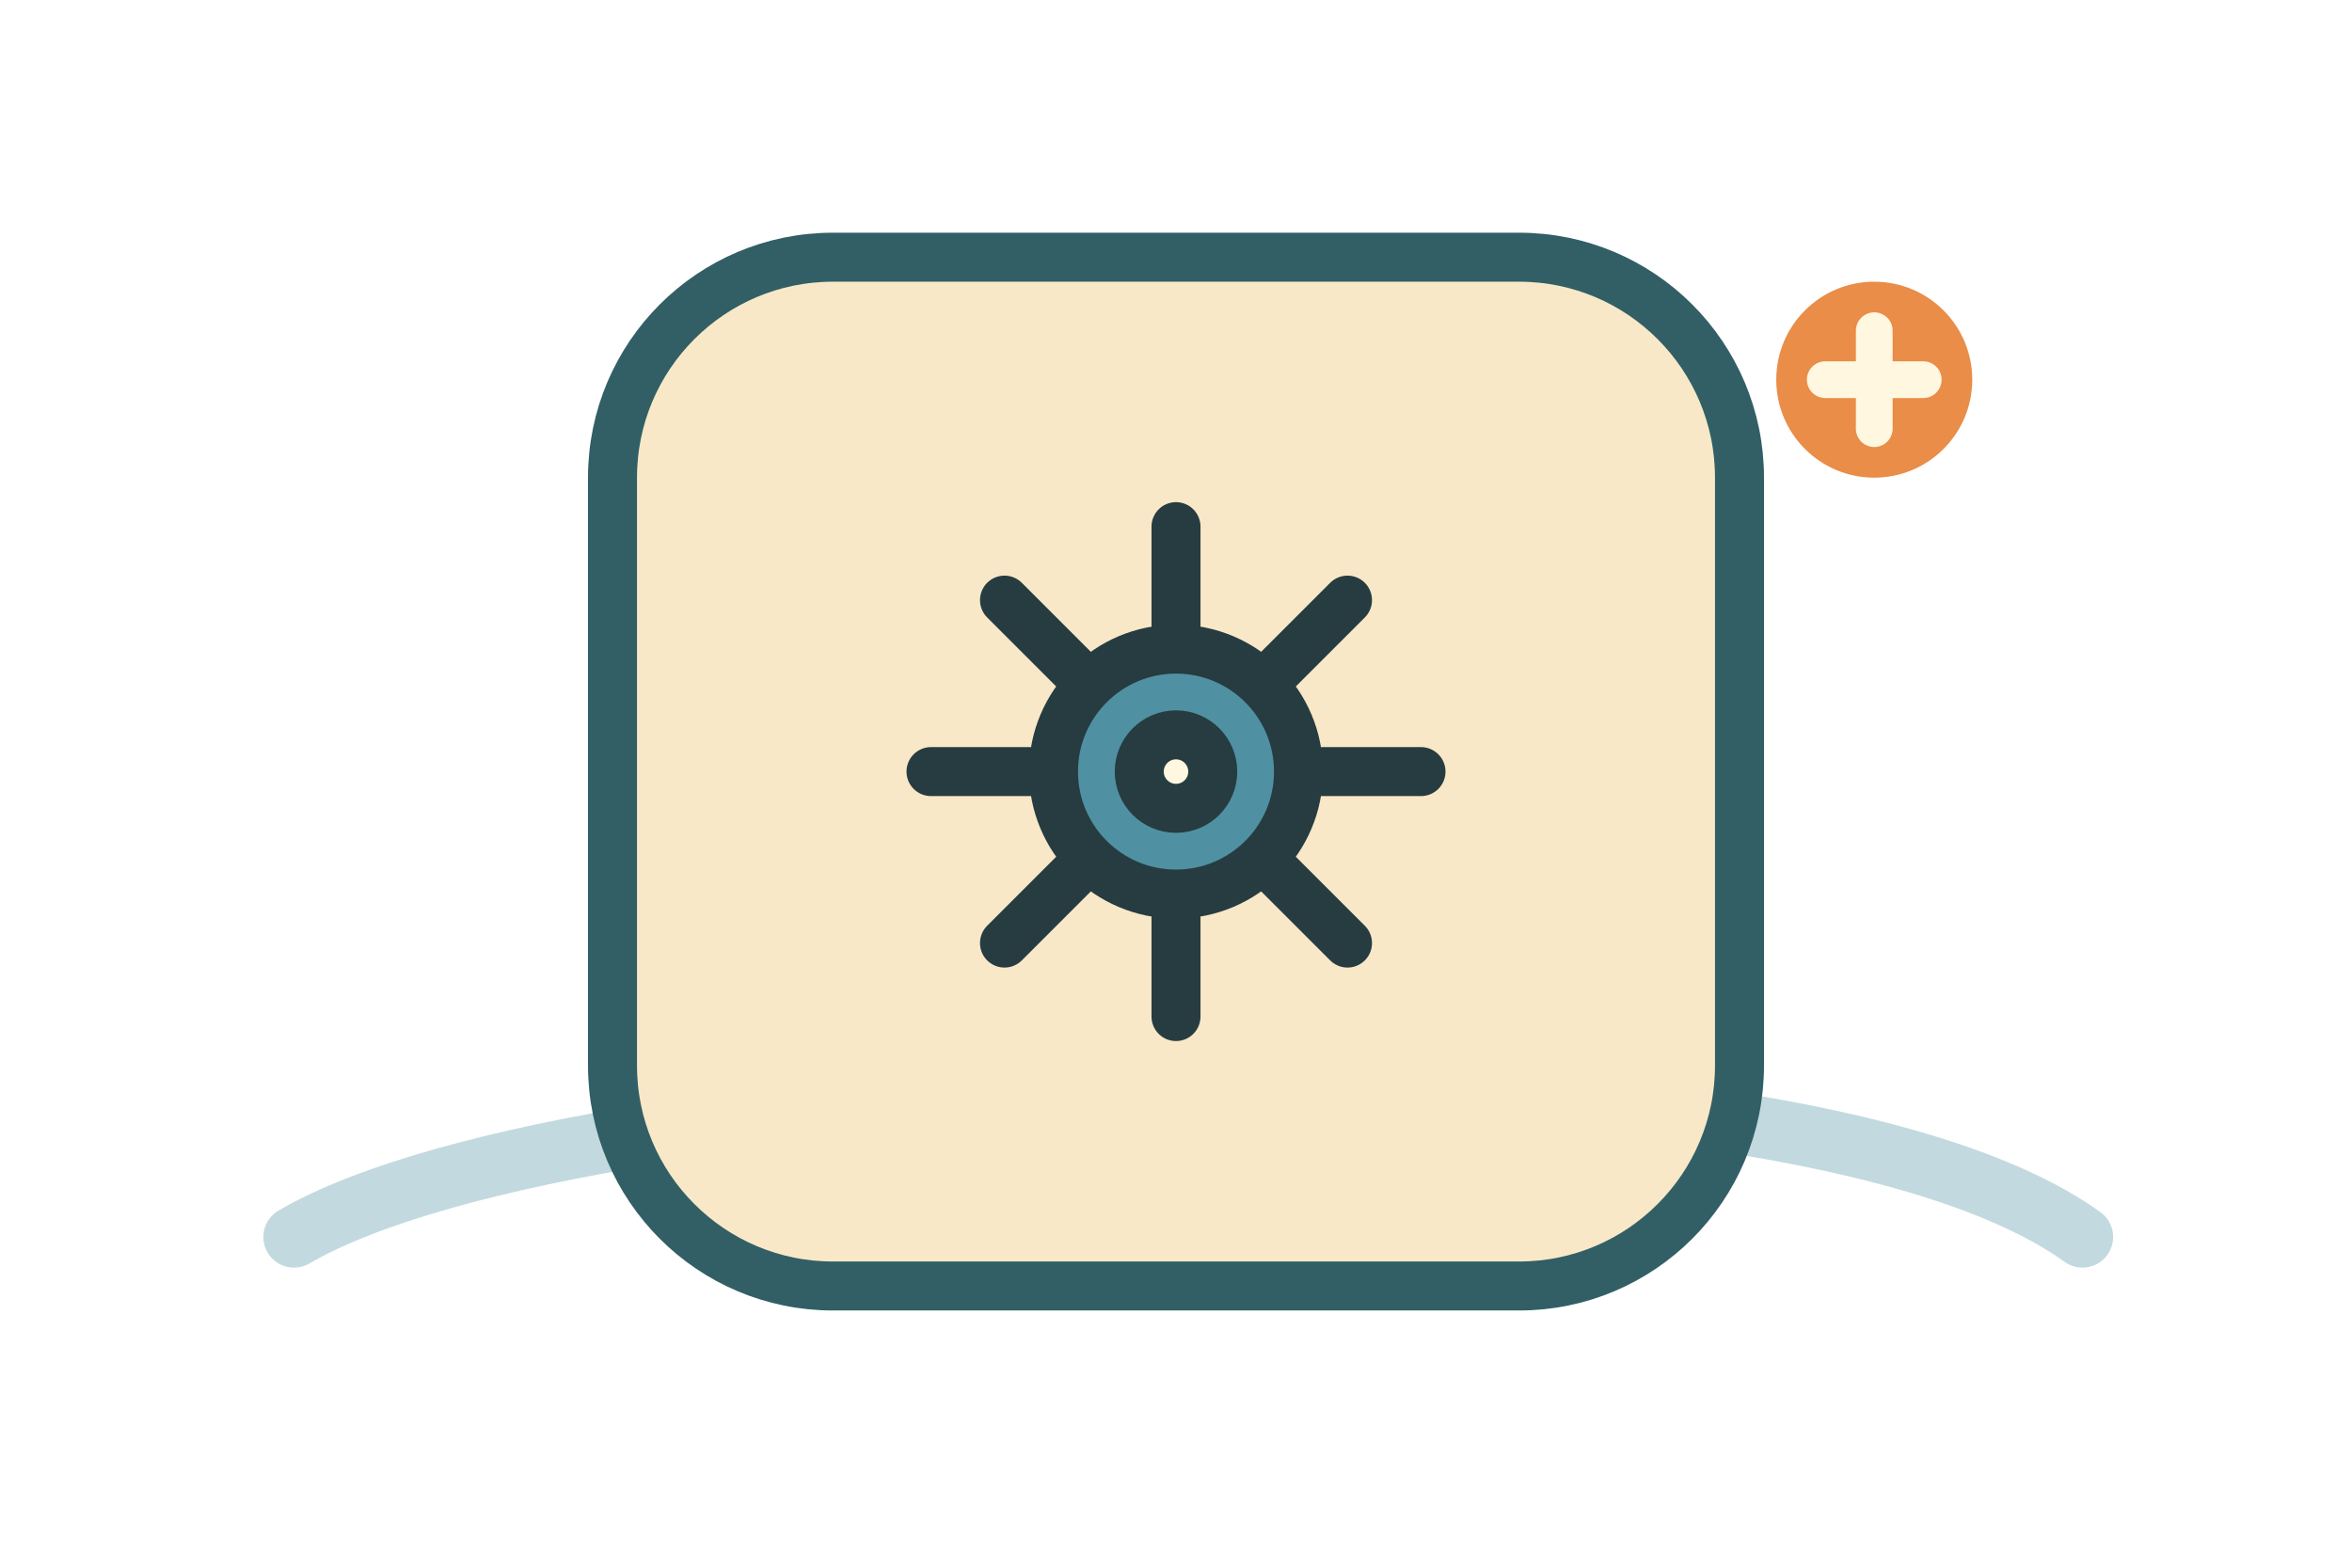
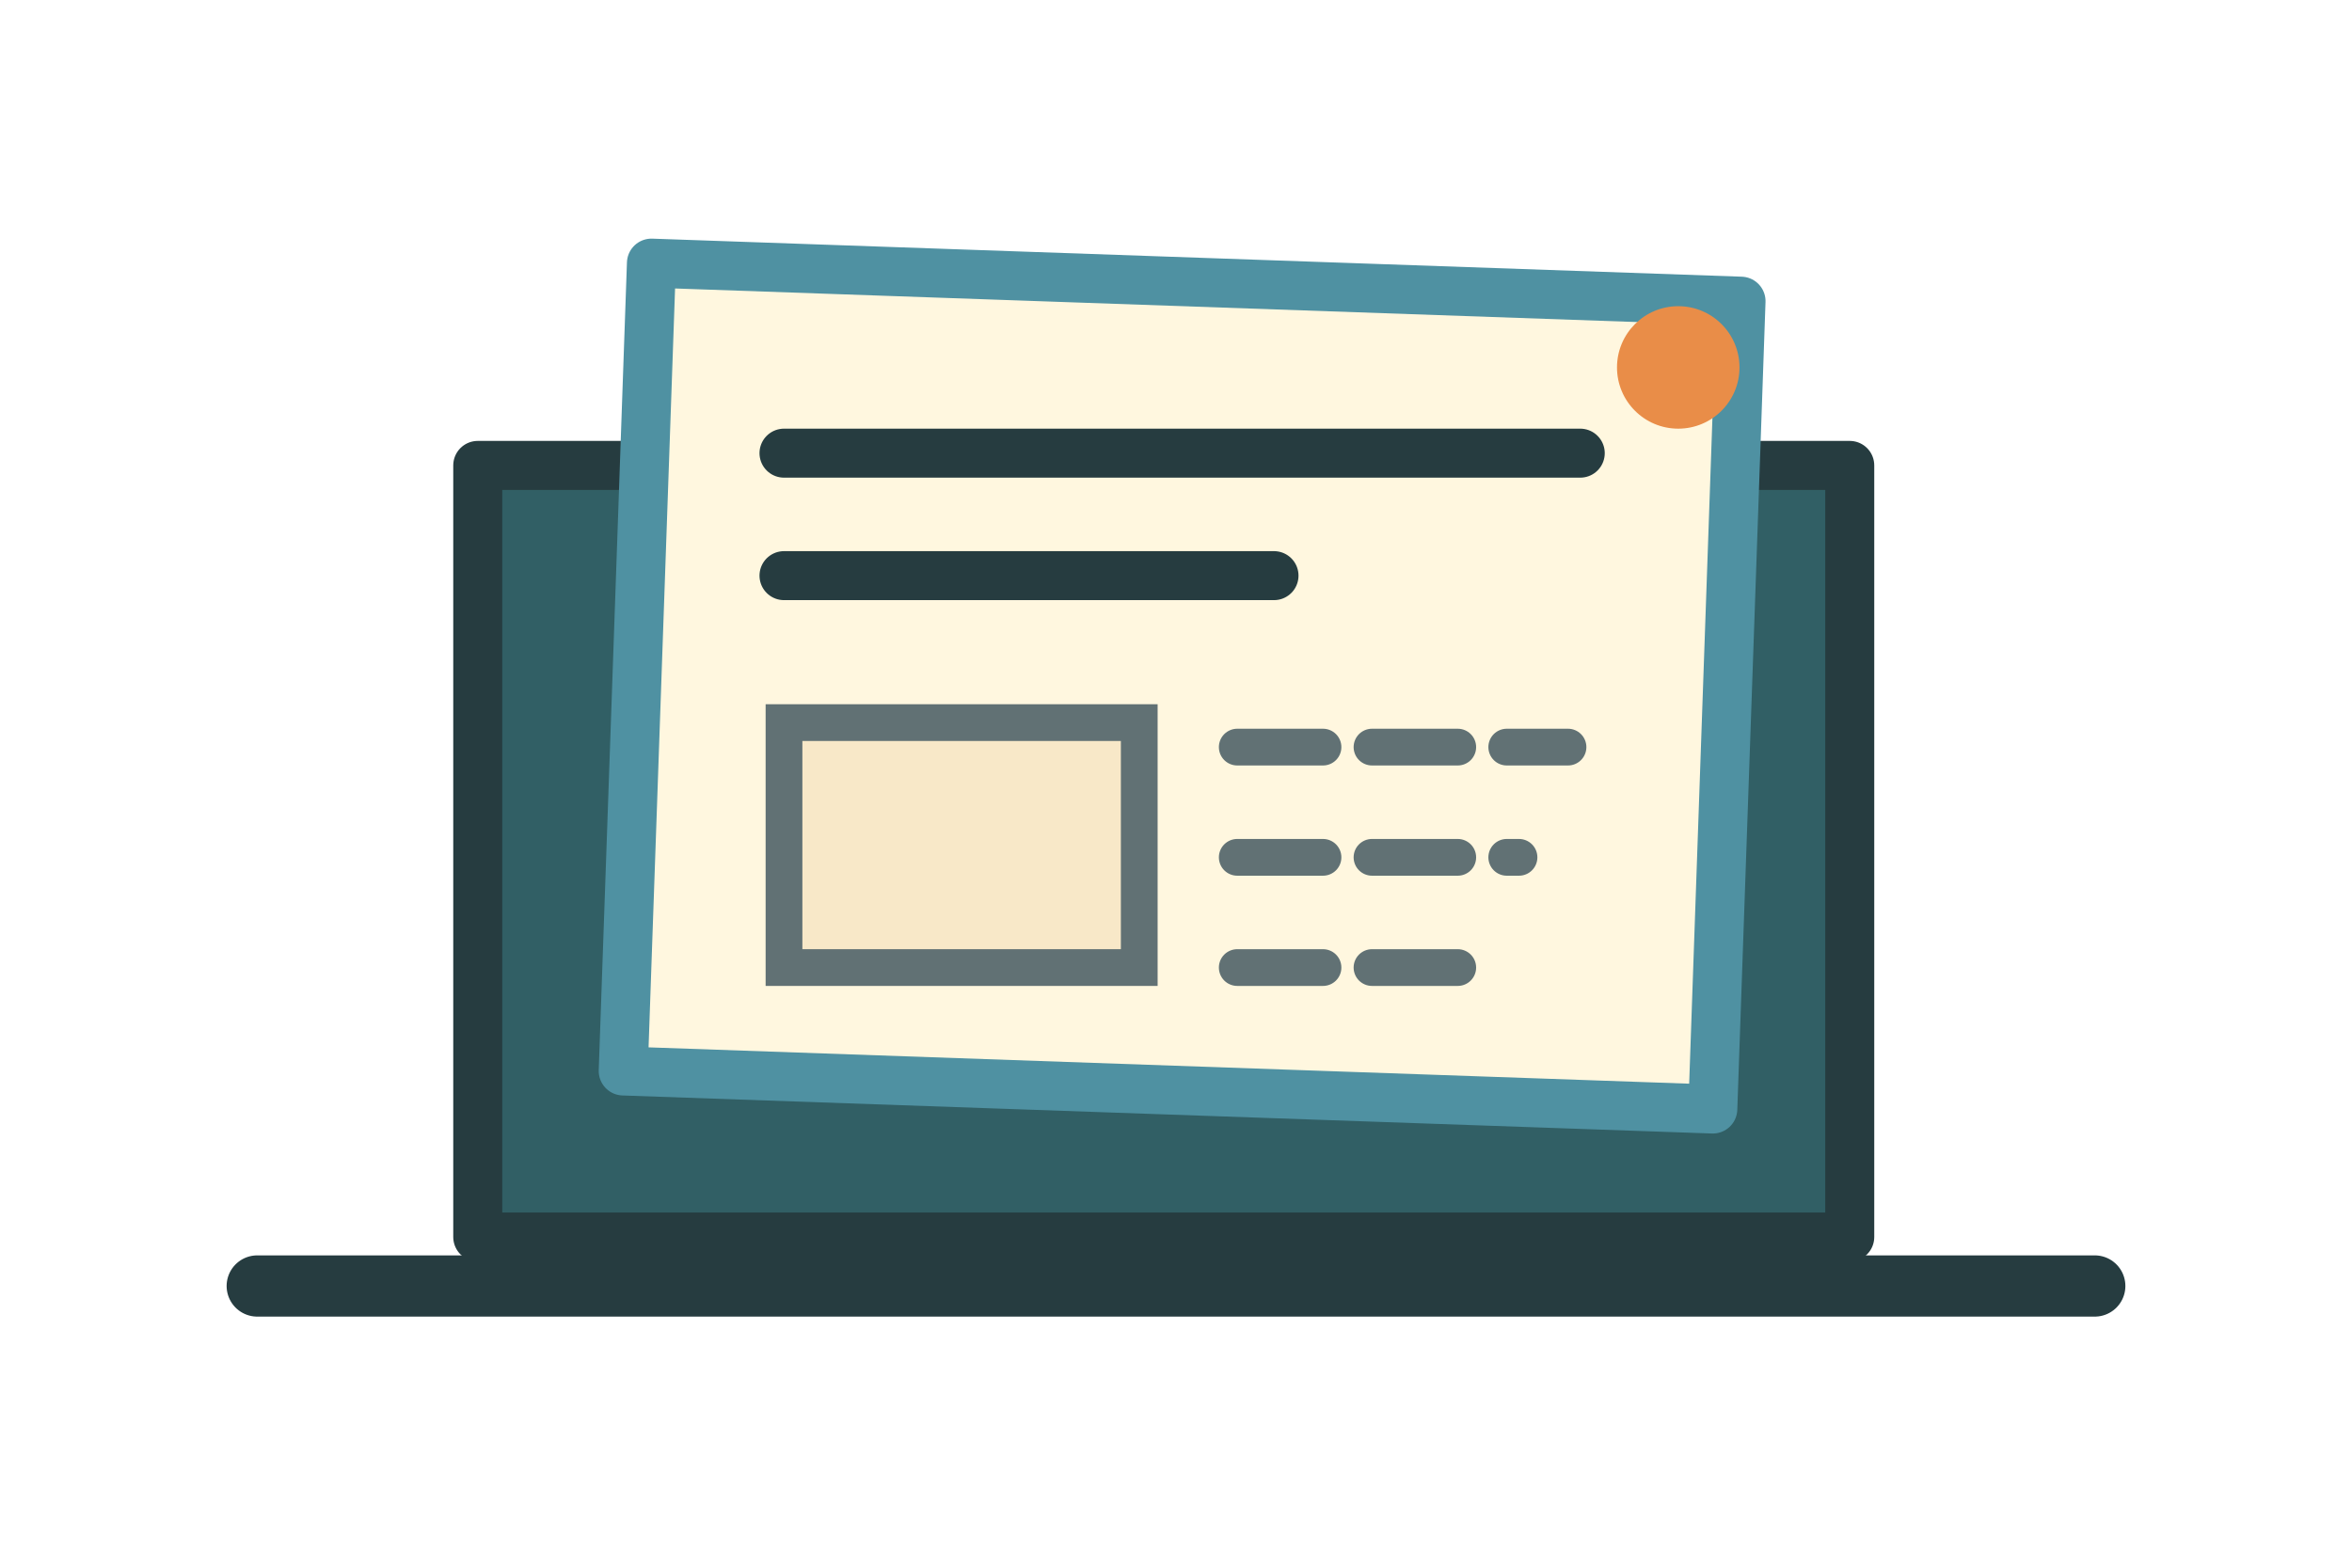
- <svg xmlns="http://www.w3.org/2000/svg" viewBox="0 0 192 128" role="img" aria-label="news">
-   <path d="M24 101c24-14 121-18 146 0" fill="none" stroke="#4f91a2" stroke-width="5" stroke-linecap="round" opacity=".35" />
-   <rect x="50" y="21" width="92" height="84" rx="18" fill="#f8e8c8" stroke="#315f65" stroke-width="4" />
-   <g transform="translate(64 31)" fill="none" stroke="#263c40" stroke-width="4" stroke-linecap="round" stroke-linejoin="round">
-     <circle cx="32" cy="32" r="10" fill="#4f91a2" />
-     <path d="M32 12v8m0 24v8M12 32h8m24 0h8M18 18l6 6m16 16 6 6m0-28-6 6M24 40l-6 6" />
-     <circle cx="32" cy="32" r="3" fill="#fff7df" />
-   </g>
-   <circle cx="153" cy="31" r="8" fill="#e98d48" />
-   <path d="M149 31h8M153 27v8" stroke="#fff7df" stroke-width="3" stroke-linecap="round" />
+ <svg xmlns="http://www.w3.org/2000/svg" viewBox="0 0 192 128" role="img" aria-labelledby="title">
+   <path d="M21 105h150" stroke="#263c40" stroke-width="5" stroke-linecap="round" />
+   <path d="M39 38h112v63H39Z" fill="#315f65" stroke="#263c40" stroke-width="4" stroke-linejoin="round" />
+   <path d="M52 23h89v66H52Z" fill="#fff7df" stroke="#4f91a2" stroke-width="4" stroke-linejoin="round" transform="rotate(2 96 56)" />
+   <path d="M64 37h65M64 47h40" stroke="#263c40" stroke-width="4" stroke-linecap="round" />
+   <path d="M64 59h29v20H64Z" fill="#f8e8c8" stroke="#617174" stroke-width="3" />
+   <path d="M101 61h27m-27 9h23m-23 9h18" stroke="#617174" stroke-width="3" stroke-linecap="round" stroke-dasharray="7 4" />
+   <circle cx="137" cy="30" r="5" fill="#e98d48" />
</svg>
